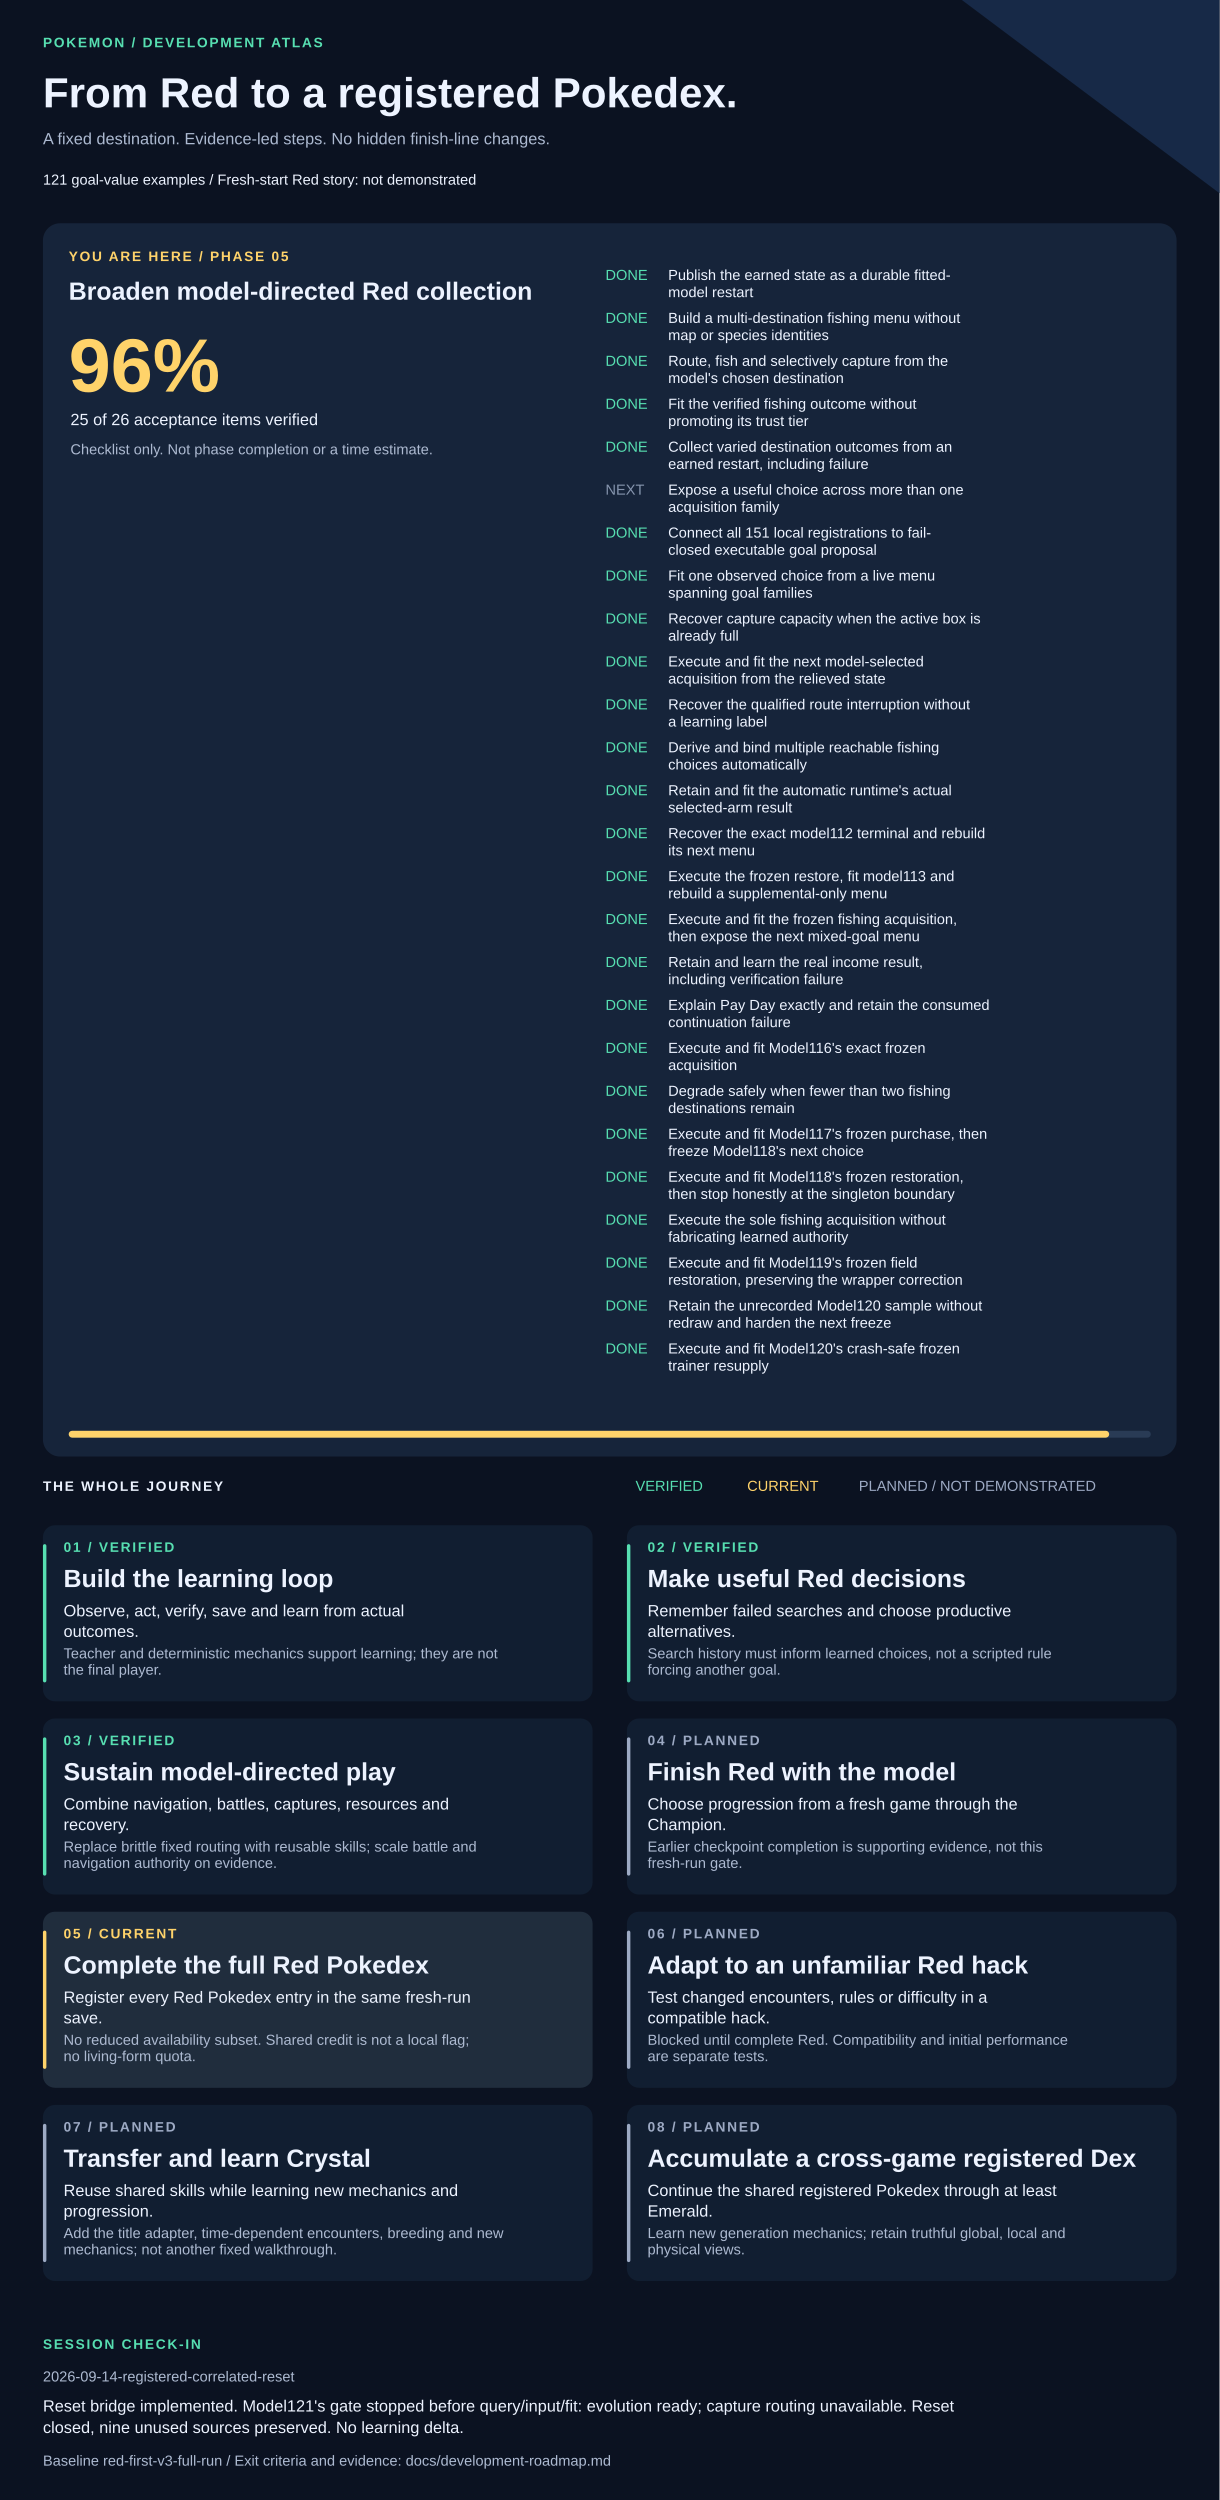
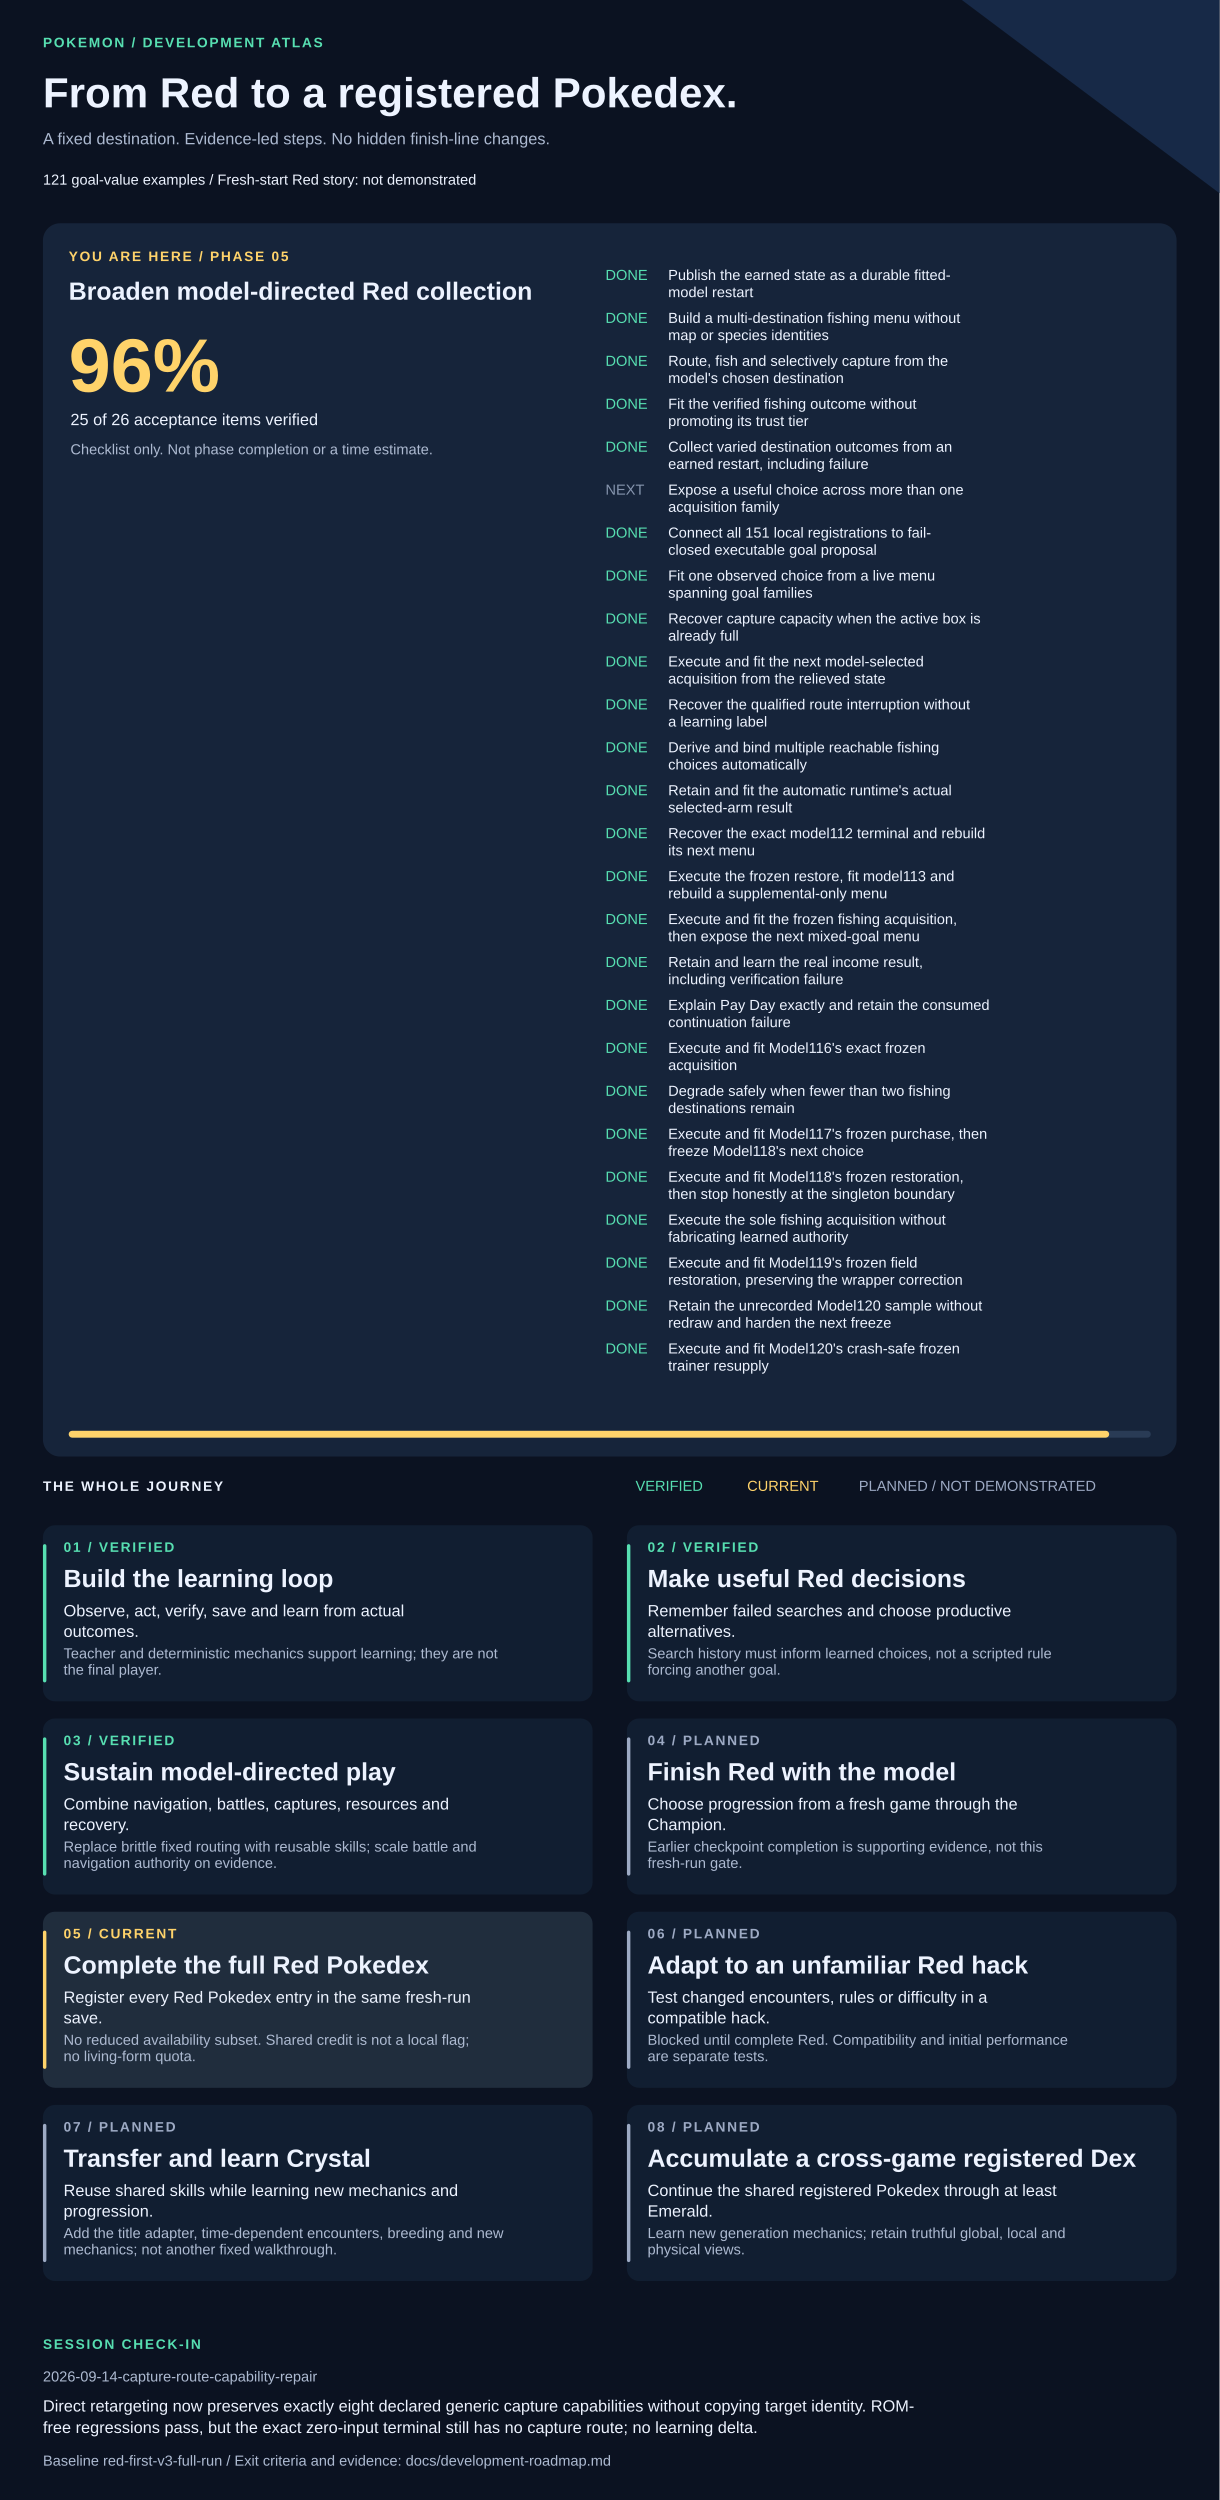
<svg xmlns="http://www.w3.org/2000/svg" width="1420" height="2911" viewBox="0 0 1420 2911" role="img" aria-labelledby="title description">
  <style>text{font-family:Arial,Helvetica,sans-serif;fill:#edf3ff}.muted{fill:#adbad1}.eyebrow{font-size:16px;letter-spacing:2px;font-weight:bold}.heading{font-size:29px;font-weight:bold}.body{font-size:19px}.small{font-size:17px}</style>
  <rect width="1420" height="2911" fill="#0b1221" />
  <path d="M1120 0H1420V225Z" fill="#172947" />
  <text x="50" y="55" class="eyebrow" style="fill:#57dfb1">POKEMON / DEVELOPMENT ATLAS</text>
  <text x="50" y="125" style="font-size:49px;font-weight:bold">From Red to a registered Pokedex.</text>
  <text x="50" y="168" class="body muted">A fixed destination. Evidence-led steps. No hidden finish-line changes.</text>
  <text x="50" y="215" class="small">121 goal-value examples  /  Fresh-start Red story: not demonstrated</text>
  <rect x="50" y="260" width="1320" height="1436" rx="20" fill="#16243a" />
  <text x="80" y="304" class="eyebrow" style="fill:#ffd36a">YOU ARE HERE / PHASE 05</text>
  <text x="80" y="349" class="heading">Broaden model-directed Red collection</text>
  <text x="80" y="456" style="font-size:88px;font-weight:bold;fill:#ffd36a">96%</text>
  <text x="82" y="495" class="body">25 of 26 acceptance items verified</text>
  <text x="82" y="529" class="small muted">Checklist only. Not phase completion or a time estimate.</text>
  <text x="705" y="326" class="small" style="fill:#57dfb1">DONE</text>
  <text x="778" y="326" class="small">Publish the earned state as a durable fitted-</text>
  <text x="778" y="346" class="small">model restart</text>
  <text x="705" y="376" class="small" style="fill:#57dfb1">DONE</text>
  <text x="778" y="376" class="small">Build a multi-destination fishing menu without</text>
  <text x="778" y="396" class="small">map or species identities</text>
  <text x="705" y="426" class="small" style="fill:#57dfb1">DONE</text>
  <text x="778" y="426" class="small">Route, fish and selectively capture from the</text>
  <text x="778" y="446" class="small">model's chosen destination</text>
  <text x="705" y="476" class="small" style="fill:#57dfb1">DONE</text>
  <text x="778" y="476" class="small">Fit the verified fishing outcome without</text>
  <text x="778" y="496" class="small">promoting its trust tier</text>
  <text x="705" y="526" class="small" style="fill:#57dfb1">DONE</text>
  <text x="778" y="526" class="small">Collect varied destination outcomes from an</text>
  <text x="778" y="546" class="small">earned restart, including failure</text>
  <text x="705" y="576" class="small" style="fill:#8594ad">NEXT</text>
  <text x="778" y="576" class="small">Expose a useful choice across more than one</text>
  <text x="778" y="596" class="small">acquisition family</text>
  <text x="705" y="626" class="small" style="fill:#57dfb1">DONE</text>
  <text x="778" y="626" class="small">Connect all 151 local registrations to fail-</text>
  <text x="778" y="646" class="small">closed executable goal proposal</text>
  <text x="705" y="676" class="small" style="fill:#57dfb1">DONE</text>
  <text x="778" y="676" class="small">Fit one observed choice from a live menu</text>
  <text x="778" y="696" class="small">spanning goal families</text>
  <text x="705" y="726" class="small" style="fill:#57dfb1">DONE</text>
  <text x="778" y="726" class="small">Recover capture capacity when the active box is</text>
  <text x="778" y="746" class="small">already full</text>
  <text x="705" y="776" class="small" style="fill:#57dfb1">DONE</text>
  <text x="778" y="776" class="small">Execute and fit the next model-selected</text>
  <text x="778" y="796" class="small">acquisition from the relieved state</text>
  <text x="705" y="826" class="small" style="fill:#57dfb1">DONE</text>
  <text x="778" y="826" class="small">Recover the qualified route interruption without</text>
  <text x="778" y="846" class="small">a learning label</text>
  <text x="705" y="876" class="small" style="fill:#57dfb1">DONE</text>
  <text x="778" y="876" class="small">Derive and bind multiple reachable fishing</text>
  <text x="778" y="896" class="small">choices automatically</text>
  <text x="705" y="926" class="small" style="fill:#57dfb1">DONE</text>
  <text x="778" y="926" class="small">Retain and fit the automatic runtime's actual</text>
  <text x="778" y="946" class="small">selected-arm result</text>
  <text x="705" y="976" class="small" style="fill:#57dfb1">DONE</text>
  <text x="778" y="976" class="small">Recover the exact model112 terminal and rebuild</text>
  <text x="778" y="996" class="small">its next menu</text>
  <text x="705" y="1026" class="small" style="fill:#57dfb1">DONE</text>
  <text x="778" y="1026" class="small">Execute the frozen restore, fit model113 and</text>
  <text x="778" y="1046" class="small">rebuild a supplemental-only menu</text>
  <text x="705" y="1076" class="small" style="fill:#57dfb1">DONE</text>
  <text x="778" y="1076" class="small">Execute and fit the frozen fishing acquisition,</text>
  <text x="778" y="1096" class="small">then expose the next mixed-goal menu</text>
  <text x="705" y="1126" class="small" style="fill:#57dfb1">DONE</text>
  <text x="778" y="1126" class="small">Retain and learn the real income result,</text>
  <text x="778" y="1146" class="small">including verification failure</text>
  <text x="705" y="1176" class="small" style="fill:#57dfb1">DONE</text>
  <text x="778" y="1176" class="small">Explain Pay Day exactly and retain the consumed</text>
  <text x="778" y="1196" class="small">continuation failure</text>
  <text x="705" y="1226" class="small" style="fill:#57dfb1">DONE</text>
  <text x="778" y="1226" class="small">Execute and fit Model116's exact frozen</text>
  <text x="778" y="1246" class="small">acquisition</text>
  <text x="705" y="1276" class="small" style="fill:#57dfb1">DONE</text>
  <text x="778" y="1276" class="small">Degrade safely when fewer than two fishing</text>
  <text x="778" y="1296" class="small">destinations remain</text>
  <text x="705" y="1326" class="small" style="fill:#57dfb1">DONE</text>
  <text x="778" y="1326" class="small">Execute and fit Model117's frozen purchase, then</text>
  <text x="778" y="1346" class="small">freeze Model118's next choice</text>
  <text x="705" y="1376" class="small" style="fill:#57dfb1">DONE</text>
  <text x="778" y="1376" class="small">Execute and fit Model118's frozen restoration,</text>
  <text x="778" y="1396" class="small">then stop honestly at the singleton boundary</text>
  <text x="705" y="1426" class="small" style="fill:#57dfb1">DONE</text>
  <text x="778" y="1426" class="small">Execute the sole fishing acquisition without</text>
  <text x="778" y="1446" class="small">fabricating learned authority</text>
  <text x="705" y="1476" class="small" style="fill:#57dfb1">DONE</text>
  <text x="778" y="1476" class="small">Execute and fit Model119's frozen field</text>
  <text x="778" y="1496" class="small">restoration, preserving the wrapper correction</text>
  <text x="705" y="1526" class="small" style="fill:#57dfb1">DONE</text>
  <text x="778" y="1526" class="small">Retain the unrecorded Model120 sample without</text>
  <text x="778" y="1546" class="small">redraw and harden the next freeze</text>
  <text x="705" y="1576" class="small" style="fill:#57dfb1">DONE</text>
  <text x="778" y="1576" class="small">Execute and fit Model120's crash-safe frozen</text>
  <text x="778" y="1596" class="small">trainer resupply</text>
  <rect x="80" y="1666" width="1260" height="8" rx="4" fill="#293b55" />
  <rect x="80" y="1666" width="1211.54" height="8" rx="4" fill="#ffd36a" />
  <text x="50" y="1736" class="eyebrow">THE WHOLE JOURNEY</text>
  <text x="740" y="1736" class="small" style="fill:#57dfb1">VERIFIED</text>
  <text x="870" y="1736" class="small" style="fill:#ffd36a">CURRENT</text>
  <text x="1000" y="1736" class="small" style="fill:#9daac4">PLANNED / NOT DEMONSTRATED</text>
  <rect x="50" y="1776" width="640" height="205" rx="14" fill="#111e31" />
  <rect x="50" y="1798" width="4" height="161" rx="2" fill="#57dfb1" />
  <text x="74" y="1807" class="eyebrow" style="fill:#57dfb1">01 / VERIFIED</text>
  <text x="74" y="1848" class="heading">Build the learning loop</text>
  <text x="74" y="1882" class="body">Observe, act, verify, save and learn from actual</text>
  <text x="74" y="1906" class="body">outcomes.</text>
  <text x="74" y="1931" class="small muted">Teacher and deterministic mechanics support learning; they are not</text>
  <text x="74" y="1950" class="small muted">the final player.</text>
  <rect x="730" y="1776" width="640" height="205" rx="14" fill="#111e31" />
  <rect x="730" y="1798" width="4" height="161" rx="2" fill="#57dfb1" />
  <text x="754" y="1807" class="eyebrow" style="fill:#57dfb1">02 / VERIFIED</text>
  <text x="754" y="1848" class="heading">Make useful Red decisions</text>
  <text x="754" y="1882" class="body">Remember failed searches and choose productive</text>
  <text x="754" y="1906" class="body">alternatives.</text>
  <text x="754" y="1931" class="small muted">Search history must inform learned choices, not a scripted rule</text>
  <text x="754" y="1950" class="small muted">forcing another goal.</text>
  <rect x="50" y="2001" width="640" height="205" rx="14" fill="#111e31" />
  <rect x="50" y="2023" width="4" height="161" rx="2" fill="#57dfb1" />
  <text x="74" y="2032" class="eyebrow" style="fill:#57dfb1">03 / VERIFIED</text>
  <text x="74" y="2073" class="heading">Sustain model-directed play</text>
  <text x="74" y="2107" class="body">Combine navigation, battles, captures, resources and</text>
  <text x="74" y="2131" class="body">recovery.</text>
  <text x="74" y="2156" class="small muted">Replace brittle fixed routing with reusable skills; scale battle and</text>
  <text x="74" y="2175" class="small muted">navigation authority on evidence.</text>
  <rect x="730" y="2001" width="640" height="205" rx="14" fill="#111e31" />
  <rect x="730" y="2023" width="4" height="161" rx="2" fill="#9daac4" />
  <text x="754" y="2032" class="eyebrow" style="fill:#9daac4">04 / PLANNED</text>
  <text x="754" y="2073" class="heading">Finish Red with the model</text>
  <text x="754" y="2107" class="body">Choose progression from a fresh game through the</text>
  <text x="754" y="2131" class="body">Champion.</text>
  <text x="754" y="2156" class="small muted">Earlier checkpoint completion is supporting evidence, not this</text>
  <text x="754" y="2175" class="small muted">fresh-run gate.</text>
  <rect x="50" y="2226" width="640" height="205" rx="14" fill="#202d3d" />
  <rect x="50" y="2248" width="4" height="161" rx="2" fill="#ffd36a" />
  <text x="74" y="2257" class="eyebrow" style="fill:#ffd36a">05 / CURRENT</text>
  <text x="74" y="2298" class="heading">Complete the full Red Pokedex</text>
  <text x="74" y="2332" class="body">Register every Red Pokedex entry in the same fresh-run</text>
  <text x="74" y="2356" class="body">save.</text>
  <text x="74" y="2381" class="small muted">No reduced availability subset. Shared credit is not a local flag;</text>
  <text x="74" y="2400" class="small muted">no living-form quota.</text>
  <rect x="730" y="2226" width="640" height="205" rx="14" fill="#111e31" />
  <rect x="730" y="2248" width="4" height="161" rx="2" fill="#9daac4" />
  <text x="754" y="2257" class="eyebrow" style="fill:#9daac4">06 / PLANNED</text>
  <text x="754" y="2298" class="heading">Adapt to an unfamiliar Red hack</text>
  <text x="754" y="2332" class="body">Test changed encounters, rules or difficulty in a</text>
  <text x="754" y="2356" class="body">compatible hack.</text>
  <text x="754" y="2381" class="small muted">Blocked until complete Red. Compatibility and initial performance</text>
  <text x="754" y="2400" class="small muted">are separate tests.</text>
  <rect x="50" y="2451" width="640" height="205" rx="14" fill="#111e31" />
  <rect x="50" y="2473" width="4" height="161" rx="2" fill="#9daac4" />
  <text x="74" y="2482" class="eyebrow" style="fill:#9daac4">07 / PLANNED</text>
  <text x="74" y="2523" class="heading">Transfer and learn Crystal</text>
  <text x="74" y="2557" class="body">Reuse shared skills while learning new mechanics and</text>
  <text x="74" y="2581" class="body">progression.</text>
  <text x="74" y="2606" class="small muted">Add the title adapter, time-dependent encounters, breeding and new</text>
  <text x="74" y="2625" class="small muted">mechanics; not another fixed walkthrough.</text>
  <rect x="730" y="2451" width="640" height="205" rx="14" fill="#111e31" />
  <rect x="730" y="2473" width="4" height="161" rx="2" fill="#9daac4" />
  <text x="754" y="2482" class="eyebrow" style="fill:#9daac4">08 / PLANNED</text>
  <text x="754" y="2523" class="heading">Accumulate a cross-game registered Dex</text>
  <text x="754" y="2557" class="body">Continue the shared registered Pokedex through at least</text>
  <text x="754" y="2581" class="body">Emerald.</text>
  <text x="754" y="2606" class="small muted">Learn new generation mechanics; retain truthful global, local and</text>
  <text x="754" y="2625" class="small muted">physical views.</text>
  <text x="50" y="2735" class="eyebrow" style="fill:#57dfb1">SESSION CHECK-IN</text>
-   <text x="50" y="2773" class="small muted">2026-09-14-registered-correlated-reset</text>
-   <text x="50" y="2808" class="body">Reset bridge implemented. Model121's gate stopped before query/input/fit: evolution ready; capture routing unavailable. Reset</text>
-   <text x="50" y="2833" class="body">closed, nine unused sources preserved. No learning delta.</text>
+   <text x="50" y="2773" class="small muted">2026-09-14-capture-route-capability-repair</text>
+   <text x="50" y="2808" class="body">Direct retargeting now preserves exactly eight declared generic capture capabilities without copying target identity. ROM-</text>
+   <text x="50" y="2833" class="body">free regressions pass, but the exact zero-input terminal still has no capture route; no learning delta.</text>
  <text x="50" y="2871" class="small muted">Baseline red-first-v3-full-run / Exit criteria and evidence: docs/development-roadmap.md</text>
</svg>
